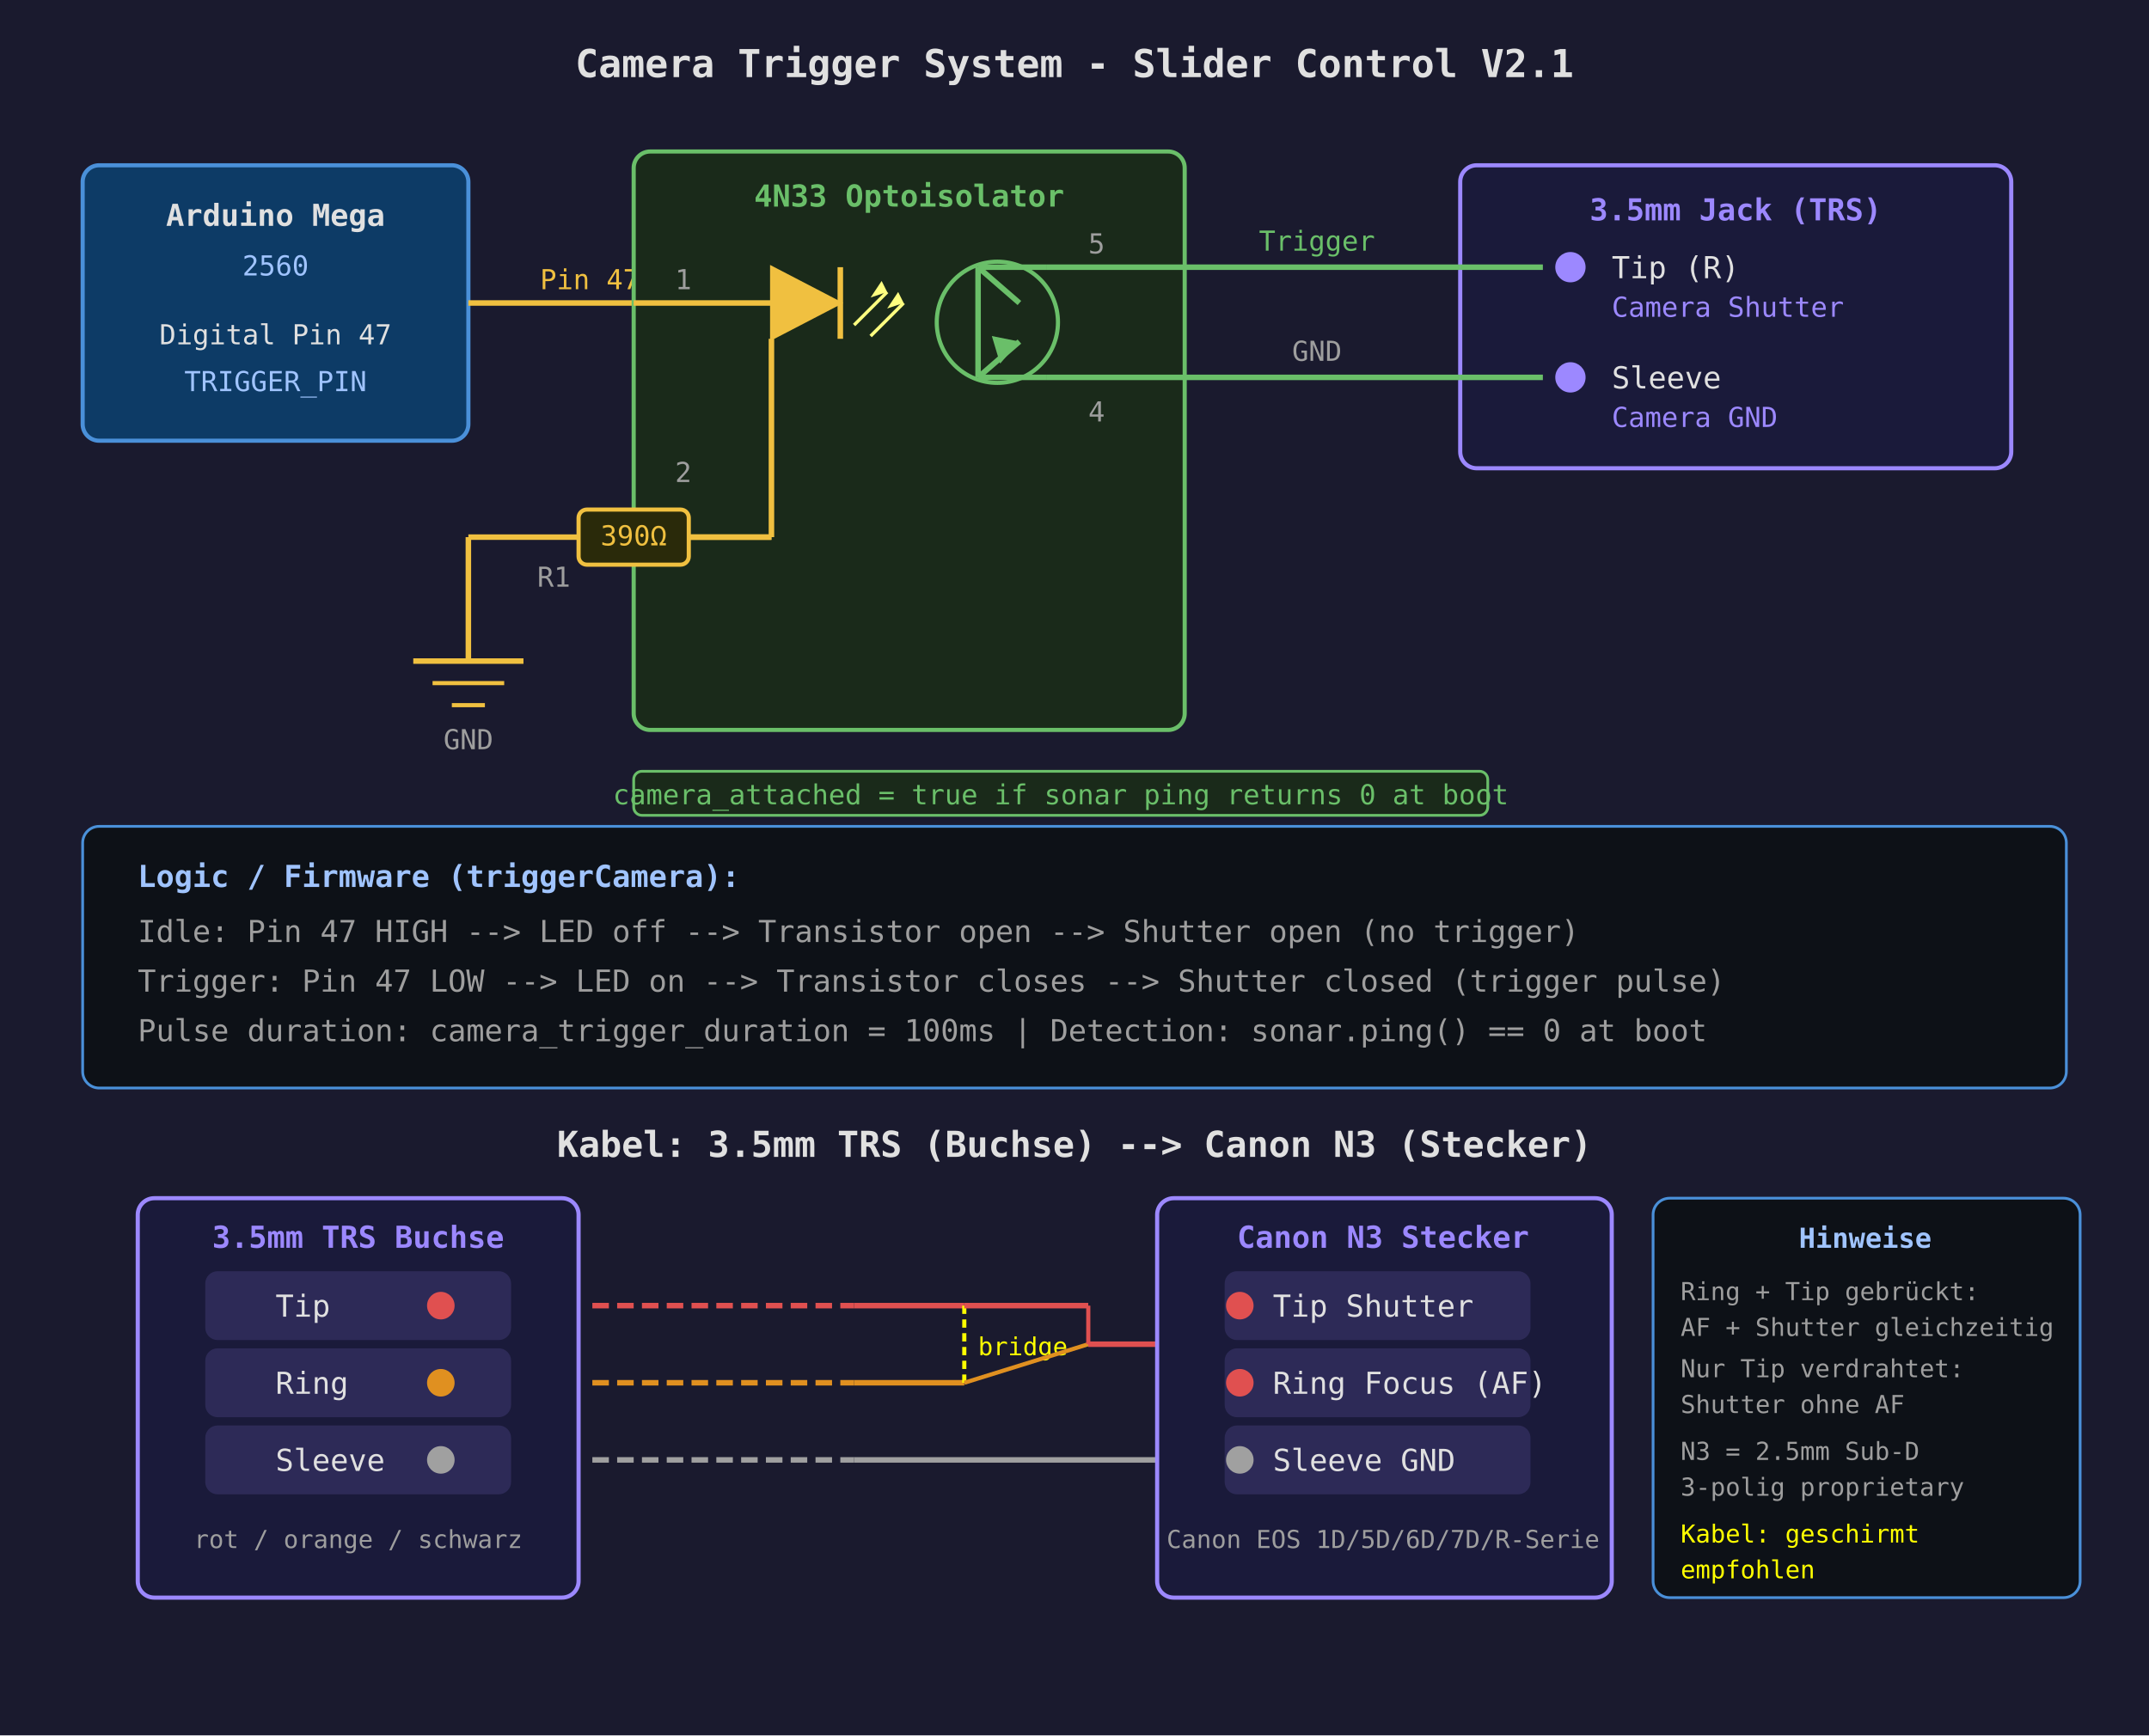
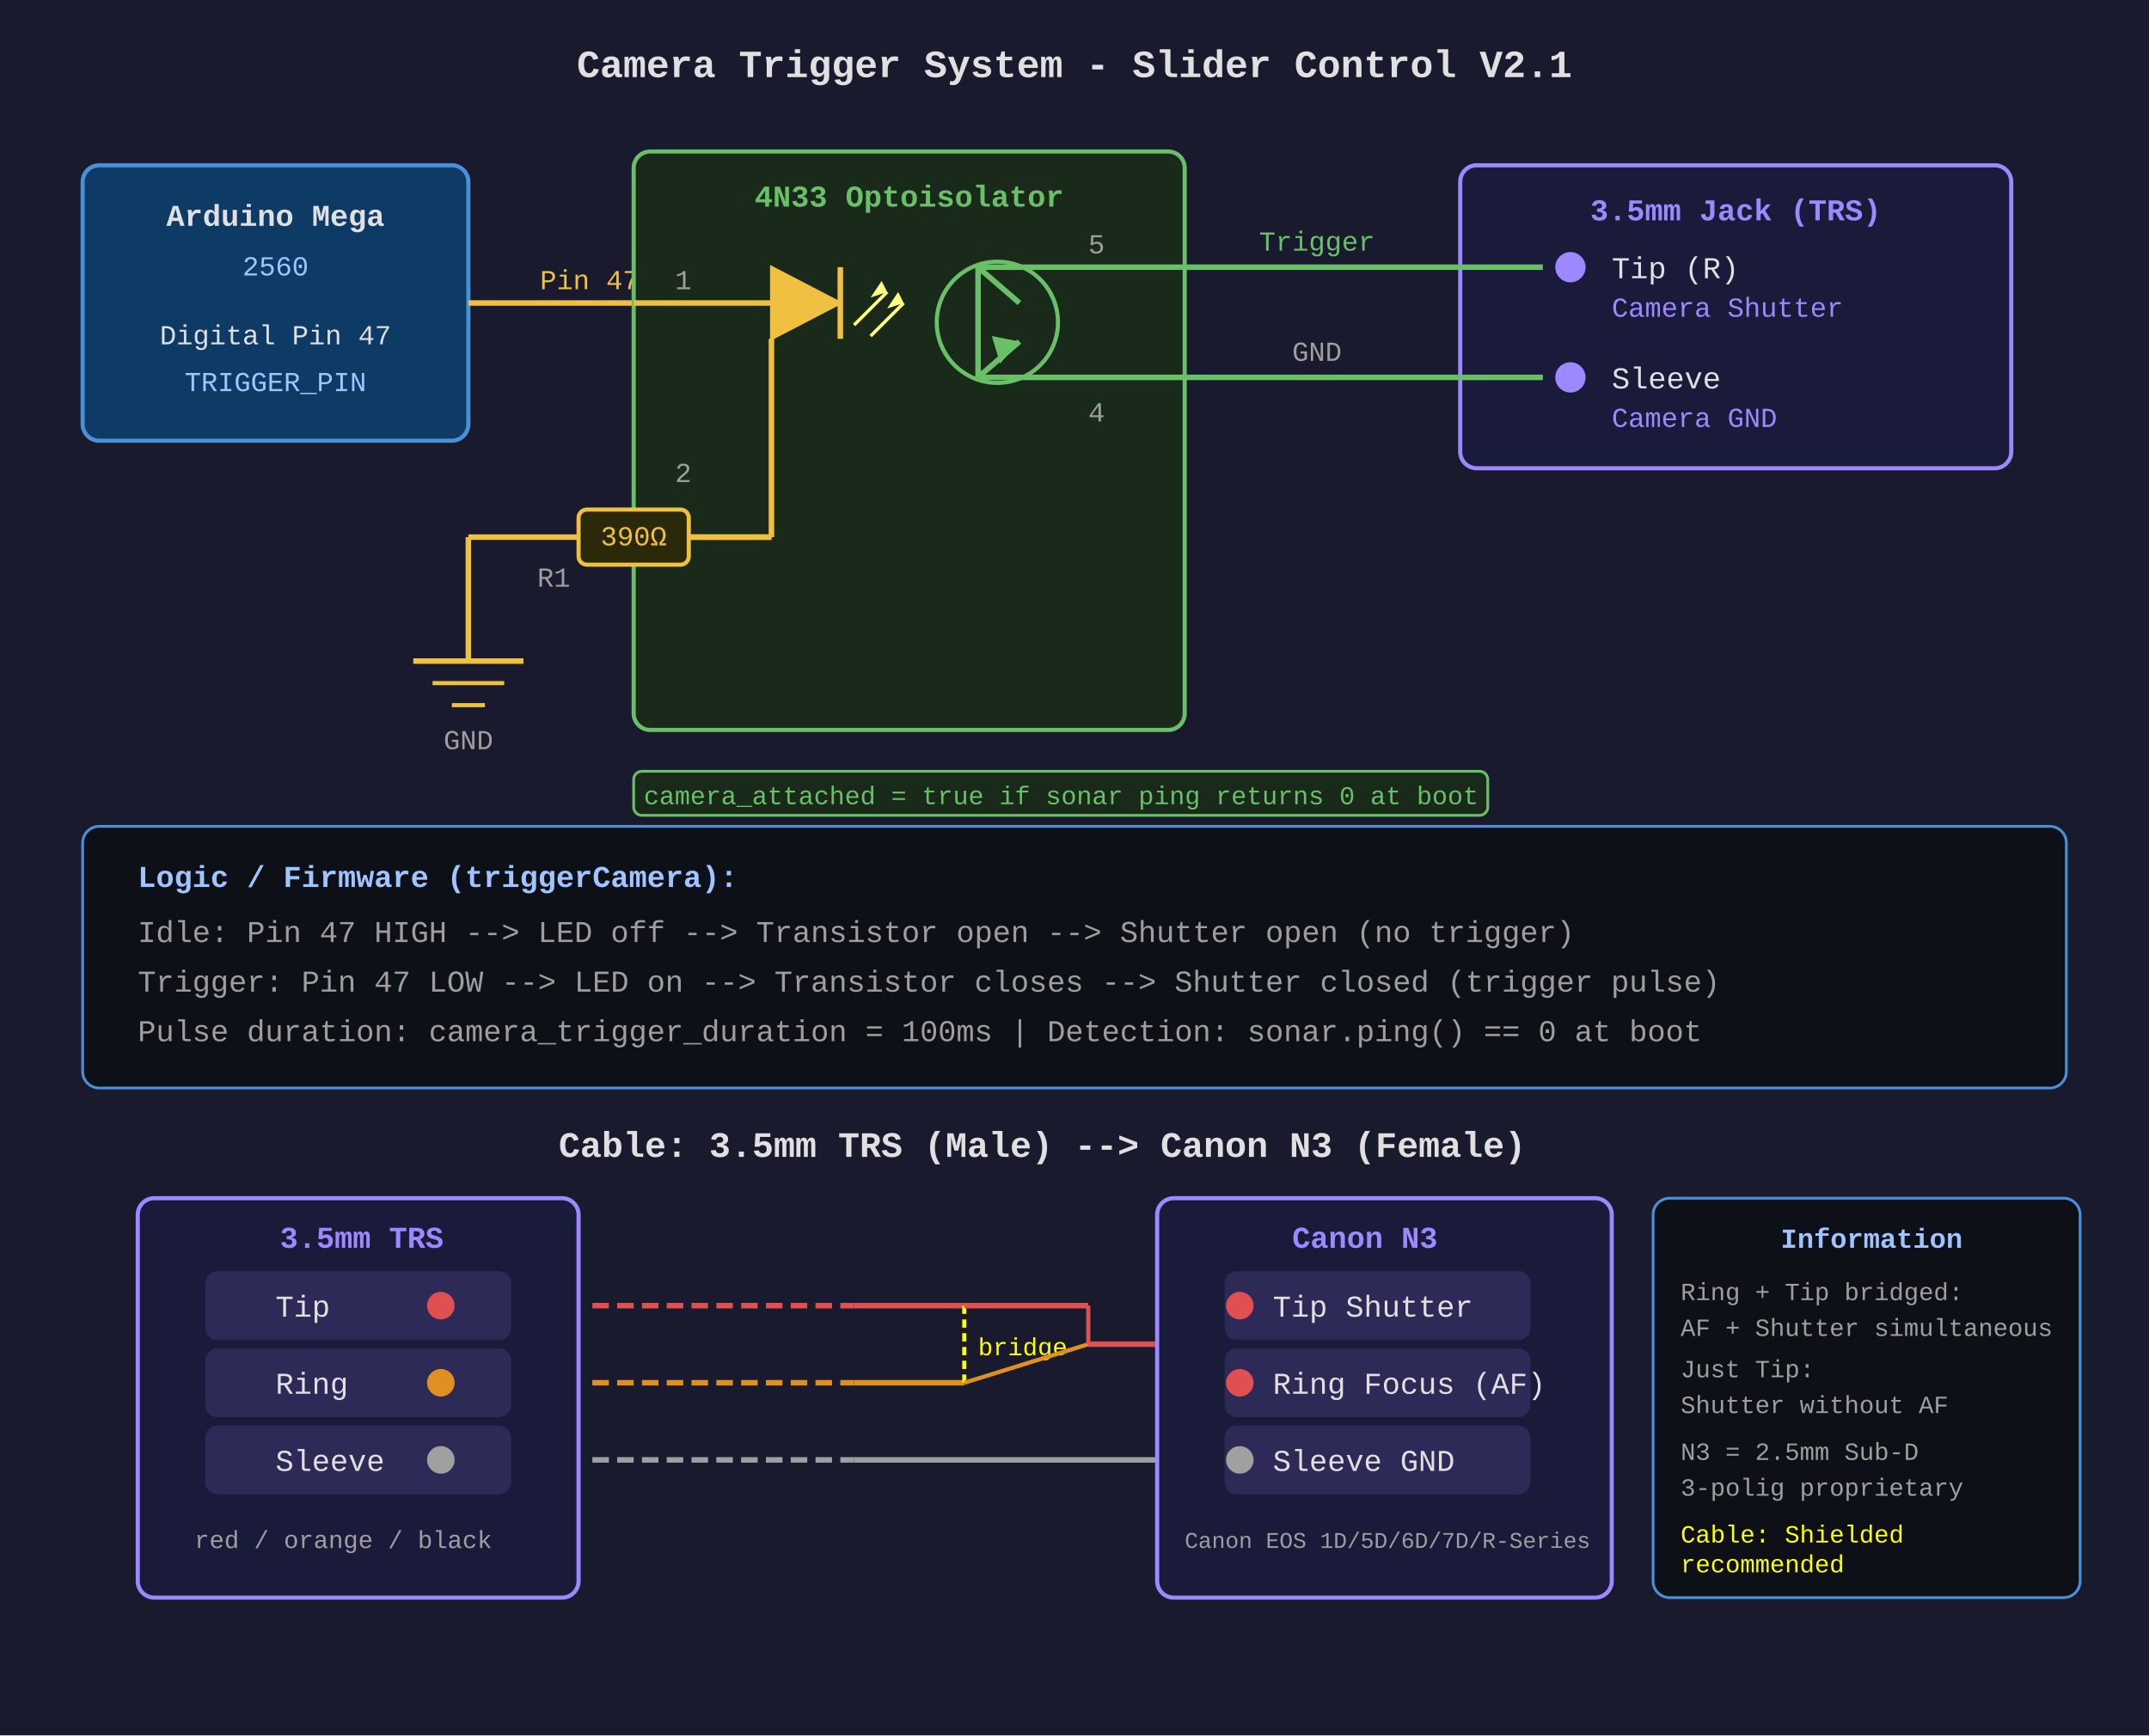
- <svg xmlns="http://www.w3.org/2000/svg" viewBox="0 0 780 630" width="780" height="630" font-family="monospace" font-size="12">
-   <rect width="780" height="630" fill="#1a1a2e" />
-   <text x="390" y="28" fill="#e0e0e0" font-size="14" font-weight="bold" text-anchor="middle">Camera Trigger System - Slider Control V2.1</text>
-   <rect x="30" y="60" width="140" height="100" rx="6" fill="#0d3b66" stroke="#4a90d9" stroke-width="1.5" />
-   <text x="100" y="82" fill="#e0e0e0" font-size="11" font-weight="bold" text-anchor="middle">Arduino Mega</text>
-   <text x="100" y="100" fill="#a0c4ff" font-size="10" text-anchor="middle">2560</text>
-   <text x="100" y="125" fill="#e0e0e0" font-size="10" text-anchor="middle">Digital Pin 47</text>
-   <text x="100" y="142" fill="#a0c4ff" font-size="10" text-anchor="middle">TRIGGER_PIN</text>
-   <line x1="170" y1="110" x2="230" y2="110" stroke="#f0c040" stroke-width="2" />
-   <text x="196" y="105" fill="#f0c040" font-size="10">Pin 47</text>
-   <rect x="230" y="55" width="200" height="210" rx="6" fill="#1a2a1a" stroke="#6abf69" stroke-width="1.5" />
-   <text x="330" y="75" fill="#6abf69" font-size="11" font-weight="bold" text-anchor="middle">4N33 Optoisolator</text>
-   <line x1="230" y1="110" x2="280" y2="110" stroke="#f0c040" stroke-width="2" />
-   <text x="245" y="105" fill="#9e9e9e" font-size="10">1</text>
-   <polygon points="280,97 280,123 305,110" fill="#f0c040" stroke="#f0c040" stroke-width="1" />
-   <line x1="305" y1="97" x2="305" y2="123" stroke="#f0c040" stroke-width="2" />
-   <line x1="310" y1="118" x2="322" y2="106" stroke="#ffff80" stroke-width="1.2" />
-   <line x1="316" y1="122" x2="328" y2="110" stroke="#ffff80" stroke-width="1.2" />
-   <polygon points="322,106 316,108 320,102" fill="#ffff80" />
-   <polygon points="328,110 322,112 326,106" fill="#ffff80" />
-   <line x1="280" y1="123" x2="280" y2="195" stroke="#f0c040" stroke-width="2" />
-   <text x="245" y="175" fill="#9e9e9e" font-size="10">2</text>
-   <line x1="230" y1="195" x2="280" y2="195" stroke="#f0c040" stroke-width="2" />
-   <line x1="170" y1="195" x2="210" y2="195" stroke="#f0c040" stroke-width="2" />
-   <rect x="210" y="185" width="40" height="20" rx="3" fill="#2a2a0a" stroke="#f0c040" stroke-width="1.5" />
-   <text x="230" y="198" fill="#f0c040" font-size="10" text-anchor="middle">390Ω</text>
-   <line x1="250" y1="195" x2="280" y2="195" stroke="#f0c040" stroke-width="2" />
-   <text x="195" y="213" fill="#9e9e9e" font-size="10">R1</text>
-   <line x1="170" y1="195" x2="170" y2="240" stroke="#f0c040" stroke-width="2" />
-   <line x1="150" y1="240" x2="190" y2="240" stroke="#f0c040" stroke-width="2" />
-   <line x1="157" y1="248" x2="183" y2="248" stroke="#f0c040" stroke-width="1.5" />
-   <line x1="164" y1="256" x2="176" y2="256" stroke="#f0c040" stroke-width="1.5" />
-   <text x="170" y="272" fill="#9e9e9e" font-size="10" text-anchor="middle">GND</text>
-   <line x1="355" y1="97" x2="355" y2="137" stroke="#6abf69" stroke-width="2" />
-   <line x1="355" y1="97" x2="380" y2="97" stroke="#6abf69" stroke-width="2" />
-   <line x1="355" y1="137" x2="380" y2="137" stroke="#6abf69" stroke-width="2" />
-   <line x1="355" y1="97" x2="370" y2="110" stroke="#6abf69" stroke-width="2" />
-   <line x1="355" y1="137" x2="370" y2="124" stroke="#6abf69" stroke-width="2" />
-   <polygon points="370,124 360,122 363,132" fill="#6abf69" />
-   <circle cx="362" cy="117" r="22" fill="none" stroke="#6abf69" stroke-width="1.5" />
-   <line x1="380" y1="97" x2="430" y2="97" stroke="#6abf69" stroke-width="2" />
-   <text x="395" y="92" fill="#9e9e9e" font-size="10">5</text>
-   <line x1="380" y1="137" x2="430" y2="137" stroke="#6abf69" stroke-width="2" />
-   <text x="395" y="153" fill="#9e9e9e" font-size="10">4</text>
-   <rect x="530" y="60" width="200" height="110" rx="6" fill="#1a1a3a" stroke="#9c88ff" stroke-width="1.5" />
-   <text x="630" y="80" fill="#9c88ff" font-size="11" font-weight="bold" text-anchor="middle">3.5mm Jack (TRS)</text>
-   <line x1="430" y1="97" x2="530" y2="97" stroke="#6abf69" stroke-width="2" />
-   <text x="478" y="91" fill="#6abf69" font-size="10" text-anchor="middle">Trigger</text>
-   <line x1="530" y1="97" x2="560" y2="97" stroke="#6abf69" stroke-width="2" />
-   <circle cx="570" cy="97" r="5" fill="#9c88ff" stroke="#9c88ff" />
-   <text x="585" y="101" fill="#e0e0e0" font-size="11">Tip (R)</text>
-   <text x="585" y="115" fill="#9c88ff" font-size="10">Camera Shutter</text>
-   <line x1="430" y1="137" x2="530" y2="137" stroke="#6abf69" stroke-width="2" />
-   <text x="478" y="131" fill="#9e9e9e" font-size="10" text-anchor="middle">GND</text>
-   <line x1="530" y1="137" x2="560" y2="137" stroke="#6abf69" stroke-width="2" />
-   <circle cx="570" cy="137" r="5" fill="#9c88ff" stroke="#9c88ff" />
-   <text x="585" y="141" fill="#e0e0e0" font-size="11">Sleeve</text>
-   <text x="585" y="155" fill="#9c88ff" font-size="10">Camera GND</text>
-   <rect x="30" y="300" width="720" height="95" rx="6" fill="#0d1117" stroke="#4a90d9" stroke-width="1" />
-   <text x="50" y="322" fill="#a0c4ff" font-size="11" font-weight="bold">Logic / Firmware (triggerCamera):</text>
-   <text x="50" y="342" fill="#9e9e9e" font-size="11">Idle:     Pin 47 HIGH  --&gt;  LED off  --&gt;  Transistor open  --&gt;  Shutter open (no trigger)</text>
-   <text x="50" y="360" fill="#9e9e9e" font-size="11">Trigger:  Pin 47 LOW   --&gt;  LED on   --&gt;  Transistor closes --&gt;  Shutter closed (trigger pulse)</text>
-   <text x="50" y="378" fill="#9e9e9e" font-size="11">Pulse duration: camera_trigger_duration = 100ms    |    Detection: sonar.ping() == 0 at boot</text>
-   <rect x="230" y="280" width="310" height="16" rx="3" fill="#1a2a1a" stroke="#6abf69" stroke-width="1" />
-   <text x="385" y="292" fill="#6abf69" font-size="10" text-anchor="middle">camera_attached = true if sonar ping returns 0 at boot</text>
-   <text x="390" y="420" fill="#e0e0e0" font-size="13" font-weight="bold" text-anchor="middle">Kabel: 3.5mm TRS (Buchse) --&gt; Canon N3 (Stecker)</text>
-   <rect x="50" y="435" width="160" height="145" rx="6" fill="#1a1a3a" stroke="#9c88ff" stroke-width="1.5" />
-   <text x="130" y="453" fill="#9c88ff" font-size="11" font-weight="bold" text-anchor="middle">3.5mm TRS Buchse</text>
-   <rect x="75" y="462" width="110" height="24" rx="4" fill="#9c88ff" opacity="0.15" stroke="#9c88ff" stroke-width="1" />
-   <rect x="75" y="490" width="110" height="24" rx="4" fill="#9c88ff" opacity="0.15" stroke="#9c88ff" stroke-width="1" />
-   <rect x="75" y="518" width="110" height="24" rx="4" fill="#9c88ff" opacity="0.15" stroke="#9c88ff" stroke-width="1" />
-   <text x="100" y="478" fill="#e0e0e0" font-size="11">Tip</text>
-   <text x="100" y="506" fill="#e0e0e0" font-size="11">Ring</text>
-   <text x="100" y="534" fill="#e0e0e0" font-size="11">Sleeve</text>
-   <circle cx="160" cy="474" r="5" fill="#e05050" />
-   <circle cx="160" cy="502" r="5" fill="#e09020" />
-   <circle cx="160" cy="530" r="5" fill="#a0a0a0" />
-   <text x="130" y="562" fill="#9e9e9e" font-size="9" text-anchor="middle">rot / orange / schwarz</text>
-   <line x1="215" y1="474" x2="310" y2="474" stroke="#e05050" stroke-width="2" stroke-dasharray="6,3" />
-   <line x1="215" y1="502" x2="310" y2="502" stroke="#e09020" stroke-width="2" stroke-dasharray="6,3" />
-   <line x1="215" y1="530" x2="310" y2="530" stroke="#a0a0a0" stroke-width="2" stroke-dasharray="6,3" />
-   <line x1="310" y1="474" x2="350" y2="474" stroke="#e05050" stroke-width="2" />
-   <line x1="310" y1="502" x2="350" y2="502" stroke="#e09020" stroke-width="2" />
-   <line x1="350" y1="474" x2="350" y2="502" stroke="#ffff00" stroke-width="1.5" stroke-dasharray="3,2" />
-   <text x="355" y="492" fill="#ffff00" font-size="9">bridge</text>
-   <line x1="350" y1="474" x2="395" y2="474" stroke="#e05050" stroke-width="2" />
-   <line x1="350" y1="502" x2="395" y2="488" stroke="#e09020" stroke-width="1.5" />
-   <line x1="395" y1="474" x2="395" y2="488" stroke="#e05050" stroke-width="1.5" />
-   <line x1="395" y1="488" x2="420" y2="488" stroke="#e05050" stroke-width="2" />
-   <line x1="310" y1="530" x2="420" y2="530" stroke="#a0a0a0" stroke-width="2" />
-   <rect x="420" y="435" width="165" height="145" rx="6" fill="#1a1a3a" stroke="#9c88ff" stroke-width="1.5" />
-   <text x="502" y="453" fill="#9c88ff" font-size="11" font-weight="bold" text-anchor="middle">Canon N3 Stecker</text>
-   <rect x="445" y="462" width="110" height="24" rx="4" fill="#9c88ff" opacity="0.15" stroke="#9c88ff" stroke-width="1" />
-   <rect x="445" y="490" width="110" height="24" rx="4" fill="#9c88ff" opacity="0.15" stroke="#9c88ff" stroke-width="1" />
-   <rect x="445" y="518" width="110" height="24" rx="4" fill="#9c88ff" opacity="0.15" stroke="#9c88ff" stroke-width="1" />
-   <circle cx="450" cy="474" r="5" fill="#e05050" />
-   <circle cx="450" cy="502" r="5" fill="#e05050" />
-   <circle cx="450" cy="530" r="5" fill="#a0a0a0" />
-   <text x="462" y="478" fill="#e0e0e0" font-size="11">Tip    Shutter</text>
-   <text x="462" y="506" fill="#e0e0e0" font-size="11">Ring   Focus (AF)</text>
-   <text x="462" y="534" fill="#e0e0e0" font-size="11">Sleeve GND</text>
-   <text x="502" y="562" fill="#9e9e9e" font-size="9" text-anchor="middle">Canon EOS 1D/5D/6D/7D/R-Serie</text>
-   <rect x="600" y="435" width="155" height="145" rx="6" fill="#0d1117" stroke="#4a90d9" stroke-width="1" />
-   <text x="677" y="453" fill="#a0c4ff" font-size="10" font-weight="bold" text-anchor="middle">Hinweise</text>
-   <text x="610" y="472" fill="#9e9e9e" font-size="9">Ring + Tip gebrückt:</text>
-   <text x="610" y="485" fill="#9e9e9e" font-size="9">AF + Shutter gleichzeitig</text>
-   <text x="610" y="500" fill="#9e9e9e" font-size="9">Nur Tip verdrahtet:</text>
-   <text x="610" y="513" fill="#9e9e9e" font-size="9">Shutter ohne AF</text>
-   <text x="610" y="530" fill="#9e9e9e" font-size="9">N3 = 2.5mm Sub-D</text>
-   <text x="610" y="543" fill="#9e9e9e" font-size="9">3-polig proprietary</text>
-   <text x="610" y="560" fill="#ffff00" font-size="9">Kabel: geschirmt</text>
-   <text x="610" y="573" fill="#ffff00" font-size="9">empfohlen</text>
+ <svg xmlns="http://www.w3.org/2000/svg" id="Layer_1" version="1.1" viewBox="0 0 780 630">
+   <defs>
+     <style>
+       .st0, .st1, .st2, .st3, .st4, .st5, .st6, .st7, .st8, .st9, .st10, .st11, .st12, .st13, .st14, .st15, .st16, .st17, .st18, .st19 {
+         isolation: isolate;
+       }
+ 
+       .st0, .st2, .st3, .st4, .st5, .st7, .st9, .st12, .st13, .st15, .st17, .st18 {
+         font-family: CourierNewPSMT, 'Courier New';
+       }
+ 
+       .st0, .st2, .st5, .st7, .st8, .st9, .st18 {
+         font-size: 10px;
+       }
+ 
+       .st0, .st3, .st13, .st17 {
+         fill: #9e9e9e;
+       }
+ 
+       .st1, .st5, .st10, .st20 {
+         fill: #9c88ff;
+       }
+ 
+       .st1, .st6, .st8, .st11, .st14, .st16, .st19 {
+         font-family: CourierNewPS-BoldMT, 'Courier New';
+         font-weight: 700;
+       }
+ 
+       .st1, .st6, .st13, .st15, .st16, .st19 {
+         font-size: 11px;
+       }
+ 
+       .st2, .st8, .st16 {
+         fill: #a0c4ff;
+       }
+ 
+       .st21, .st22, .st23, .st24, .st25, .st26, .st27, .st28, .st29, .st30, .st31, .st32, .st33, .st34 {
+         fill: none;
+       }
+ 
+       .st21, .st22, .st24, .st26, .st29, .st30, .st32, .st33 {
+         stroke-width: 2px;
+       }
+ 
+       .st21, .st23, .st35, .st36 {
+         stroke: #f0c040;
+       }
+ 
+       .st22, .st26, .st32 {
+         stroke-dasharray: 6 3;
+       }
+ 
+       .st22, .st29, .st34 {
+         stroke: #e09020;
+       }
+ 
+       .st3, .st4 {
+         font-size: 9px;
+       }
+ 
+       .st4 {
+         fill: #ff0;
+       }
+ 
+       .st23, .st25, .st27, .st36, .st28, .st37, .st34, .st38, .st39 {
+         stroke-width: 1.5px;
+       }
+ 
+       .st24, .st40, .st28, .st38 {
+         stroke: #6abf69;
+       }
+ 
+       .st25, .st26, .st33 {
+         stroke: #e05050;
+       }
+ 
+       .st6, .st7, .st11, .st14, .st15 {
+         fill: #e0e0e0;
+       }
+ 
+       .st40, .st38 {
+         fill: #1a2a1a;
+       }
+ 
+       .st41, .st9, .st12, .st19 {
+         fill: #6abf69;
+       }
+ 
+       .st27 {
+         stroke: #ff0;
+         stroke-dasharray: 3 2;
+       }
+ 
+       .st42 {
+         fill: #ffff80;
+       }
+ 
+       .st35, .st18 {
+         fill: #f0c040;
+       }
+ 
+       .st43 {
+         fill: #a0a0a0;
+       }
+ 
+       .st36 {
+         fill: #2a2a0a;
+       }
+ 
+       .st30, .st32 {
+         stroke: #a0a0a0;
+       }
+ 
+       .st10 {
+         opacity: .15;
+       }
+ 
+       .st10, .st37, .st20 {
+         stroke: #9c88ff;
+       }
+ 
+       .st11 {
+         font-size: 13px;
+       }
+ 
+       .st12 {
+         font-size: 9.35px;
+       }
+ 
+       .st44 {
+         fill: #e05050;
+       }
+ 
+       .st14 {
+         font-size: 14px;
+       }
+ 
+       .st31 {
+         stroke: #ffff80;
+         stroke-width: 1.2px;
+       }
+ 
+       .st45 {
+         fill: #e09020;
+       }
+ 
+       .st37 {
+         fill: #1a1a3a;
+       }
+ 
+       .st17 {
+         font-size: 8.18px;
+       }
+ 
+       .st46 {
+         fill: #0d1117;
+       }
+ 
+       .st46, .st39 {
+         stroke: #4a90d9;
+       }
+ 
+       .st39 {
+         fill: #0d3b66;
+       }
+ 
+       .st47 {
+         fill: #1a1a2e;
+       }
+     </style>
+   </defs>
+   <rect class="st47" width="780" height="630" />
+   <text class="st14" transform="translate(209.37 28)">
+     <tspan x="0" y="0">Camera Trigger System - Slider Control V2.1</tspan>
+   </text>
+   <rect class="st39" x="30" y="60" width="140" height="100" rx="6" ry="6" />
+   <text class="st6" transform="translate(60.39 82)">
+     <tspan x="0" y="0">Arduino Mega</tspan>
+   </text>
+   <text class="st2" transform="translate(88 100)">
+     <tspan x="0" y="0">2560</tspan>
+   </text>
+   <text class="st7" transform="translate(57.99 125)">
+     <tspan x="0" y="0">Digital Pin 47</tspan>
+   </text>
+   <text class="st2" transform="translate(66.99 142)">
+     <tspan x="0" y="0">TRIGGER_PIN</tspan>
+   </text>
+   <line class="st21" x1="170" y1="110" x2="230" y2="110" />
+   <text class="st18" transform="translate(196 105)">
+     <tspan x="0" y="0">Pin 47</tspan>
+   </text>
+   <rect class="st38" x="230" y="55" width="200" height="210" rx="6" ry="6" />
+   <text class="st19" transform="translate(273.89 75)">
+     <tspan x="0" y="0">4N33 Optoisolator</tspan>
+   </text>
+   <line class="st21" x1="230" y1="110" x2="280" y2="110" />
+   <text class="st0" transform="translate(245 105)">
+     <tspan x="0" y="0">1</tspan>
+   </text>
+   <polygon class="st35" points="280 97 280 123 305 110 280 97" />
+   <line class="st21" x1="305" y1="97" x2="305" y2="123" />
+   <line class="st31" x1="310" y1="118" x2="322" y2="106" />
+   <line class="st31" x1="316" y1="122" x2="328" y2="110" />
+   <polygon class="st42" points="322 106 316 108 320 102 322 106" />
+   <polygon class="st42" points="328 110 322 112 326 106 328 110" />
+   <line class="st21" x1="280" y1="123" x2="280" y2="195" />
+   <text class="st0" transform="translate(245 175)">
+     <tspan x="0" y="0">2</tspan>
+   </text>
+   <line class="st21" x1="230" y1="195" x2="280" y2="195" />
+   <line class="st21" x1="170" y1="195" x2="210" y2="195" />
+   <rect class="st36" x="210" y="185" width="40" height="20" rx="3" ry="3" />
+   <text class="st18" transform="translate(218 198)">
+     <tspan x="0" y="0">390Ω</tspan>
+   </text>
+   <line class="st21" x1="250" y1="195" x2="280" y2="195" />
+   <text class="st0" transform="translate(195 213)">
+     <tspan x="0" y="0">R1</tspan>
+   </text>
+   <line class="st21" x1="170" y1="195" x2="170" y2="240" />
+   <line class="st21" x1="150" y1="240" x2="190" y2="240" />
+   <line class="st23" x1="157" y1="248" x2="183" y2="248" />
+   <line class="st23" x1="164" y1="256" x2="176" y2="256" />
+   <text class="st0" transform="translate(161 272)">
+     <tspan x="0" y="0">GND</tspan>
+   </text>
+   <line class="st24" x1="355" y1="97" x2="355" y2="137" />
+   <line class="st24" x1="355" y1="97" x2="380" y2="97" />
+   <line class="st24" x1="355" y1="137" x2="380" y2="137" />
+   <line class="st24" x1="355" y1="97" x2="370" y2="110" />
+   <line class="st24" x1="355" y1="137" x2="370" y2="124" />
+   <polygon class="st41" points="370 124 360 122 363 132 370 124" />
+   <circle class="st28" cx="362" cy="117" r="22" />
+   <line class="st24" x1="380" y1="97" x2="430" y2="97" />
+   <text class="st0" transform="translate(395 92)">
+     <tspan x="0" y="0">5</tspan>
+   </text>
+   <line class="st24" x1="380" y1="137" x2="430" y2="137" />
+   <text class="st0" transform="translate(395 153)">
+     <tspan x="0" y="0">4</tspan>
+   </text>
+   <rect class="st37" x="530" y="60" width="200" height="110" rx="6" ry="6" />
+   <text class="st1" transform="translate(577.19 80)">
+     <tspan x="0" y="0">3.5mm Jack (TRS)</tspan>
+   </text>
+   <line class="st24" x1="430" y1="97" x2="530" y2="97" />
+   <text class="st9" transform="translate(457 91)">
+     <tspan x="0" y="0">Trigger</tspan>
+   </text>
+   <line class="st24" x1="530" y1="97" x2="560" y2="97" />
+   <circle class="st20" cx="570" cy="97" r="5" />
+   <text class="st15" transform="translate(585 101)">
+     <tspan x="0" y="0">Tip (R)</tspan>
+   </text>
+   <text class="st5" transform="translate(585 115)">
+     <tspan x="0" y="0">Camera Shutter</tspan>
+   </text>
+   <line class="st24" x1="430" y1="137" x2="530" y2="137" />
+   <text class="st0" transform="translate(469 131)">
+     <tspan x="0" y="0">GND</tspan>
+   </text>
+   <line class="st24" x1="530" y1="137" x2="560" y2="137" />
+   <circle class="st20" cx="570" cy="137" r="5" />
+   <text class="st15" transform="translate(585 141)">
+     <tspan x="0" y="0">Sleeve</tspan>
+   </text>
+   <text class="st5" transform="translate(585 155)">
+     <tspan x="0" y="0">Camera GND</tspan>
+   </text>
+   <rect class="st46" x="30" y="300" width="720" height="95" rx="6" ry="6" />
+   <text class="st16" transform="translate(50 322)">
+     <tspan x="0" y="0">Logic / Firmware (triggerCamera):</tspan>
+   </text>
+   <text class="st13" transform="translate(50 342)">
+     <tspan x="0" y="0">Idle: Pin 47 HIGH --&gt; LED off --&gt; Transistor open --&gt; Shutter open (no trigger)</tspan>
+   </text>
+   <text class="st13" transform="translate(50 360)">
+     <tspan x="0" y="0">Trigger: Pin 47 LOW --&gt; LED on --&gt; Transistor closes --&gt; Shutter closed (trigger pulse)</tspan>
+   </text>
+   <text class="st13" transform="translate(50 378)">
+     <tspan x="0" y="0">Pulse duration: camera_trigger_duration = 100ms | Detection: sonar.ping() == 0 at boot</tspan>
+   </text>
+   <rect class="st40" x="230" y="280" width="310" height="16" rx="3" ry="3" />
+   <text class="st12" transform="translate(233.67 291.97)">
+     <tspan x="0" y="0">camera_attached = true if sonar ping returns 0 at boot</tspan>
+   </text>
+   <text class="st11" transform="translate(202.77 420)">
+     <tspan x="0" y="0">Cable: 3.5mm TRS (Male) --&gt; Canon N3 (Female)</tspan>
+   </text>
+   <rect class="st37" x="50" y="435" width="160" height="145" rx="6" ry="6" />
+   <text class="st1" transform="translate(101.59 453)">
+     <tspan x="0" y="0">3.5mm TRS</tspan>
+   </text>
+   <rect class="st10" x="75" y="462" width="110" height="24" rx="4" ry="4" />
+   <rect class="st10" x="75" y="490" width="110" height="24" rx="4" ry="4" />
+   <rect class="st10" x="75" y="518" width="110" height="24" rx="4" ry="4" />
+   <text class="st15" transform="translate(100 478)">
+     <tspan x="0" y="0">Tip</tspan>
+   </text>
+   <text class="st15" transform="translate(100 506)">
+     <tspan x="0" y="0">Ring</tspan>
+   </text>
+   <text class="st15" transform="translate(100 534)">
+     <tspan x="0" y="0">Sleeve</tspan>
+   </text>
+   <circle class="st44" cx="160" cy="474" r="5" />
+   <circle class="st45" cx="160" cy="502" r="5" />
+   <circle class="st43" cx="160" cy="530" r="5" />
+   <text class="st3" transform="translate(70.59 562)">
+     <tspan x="0" y="0">red / orange / black</tspan>
+   </text>
+   <line class="st26" x1="215" y1="474" x2="310" y2="474" />
+   <line class="st22" x1="215" y1="502" x2="310" y2="502" />
+   <line class="st32" x1="215" y1="530" x2="310" y2="530" />
+   <line class="st33" x1="310" y1="474" x2="350" y2="474" />
+   <line class="st29" x1="310" y1="502" x2="350" y2="502" />
+   <line class="st27" x1="350" y1="474" x2="350" y2="502" />
+   <text class="st4" transform="translate(355 492)">
+     <tspan x="0" y="0">bridge</tspan>
+   </text>
+   <line class="st33" x1="350" y1="474" x2="395" y2="474" />
+   <line class="st34" x1="350" y1="502" x2="395" y2="488" />
+   <line class="st25" x1="395" y1="474" x2="395" y2="488" />
+   <line class="st33" x1="395" y1="488" x2="420" y2="488" />
+   <line class="st30" x1="310" y1="530" x2="420" y2="530" />
+   <rect class="st37" x="420" y="435" width="165" height="145" rx="6" ry="6" />
+   <text class="st1" transform="translate(469 453)">
+     <tspan x="0" y="0">Canon N3</tspan>
+   </text>
+   <rect class="st10" x="445" y="462" width="110" height="24" rx="4" ry="4" />
+   <rect class="st10" x="445" y="490" width="110" height="24" rx="4" ry="4" />
+   <rect class="st10" x="445" y="518" width="110" height="24" rx="4" ry="4" />
+   <circle class="st44" cx="450" cy="474" r="5" />
+   <circle class="st44" cx="450" cy="502" r="5" />
+   <circle class="st43" cx="450" cy="530" r="5" />
+   <text class="st15" transform="translate(462 478)">
+     <tspan x="0" y="0">Tip Shutter</tspan>
+   </text>
+   <text class="st15" transform="translate(462 506)">
+     <tspan x="0" y="0">Ring Focus (AF)</tspan>
+   </text>
+   <text class="st15" transform="translate(462 534)">
+     <tspan x="0" y="0">Sleeve GND</tspan>
+   </text>
+   <text class="st17" transform="translate(430 561.96)">
+     <tspan x="0" y="0">Canon EOS 1D/5D/6D/7D/R-Series</tspan>
+   </text>
+   <rect class="st46" x="600" y="435" width="155" height="145" rx="6" ry="6" />
+   <text class="st8" transform="translate(646.33 453)">
+     <tspan x="0" y="0">Information</tspan>
+   </text>
+   <text class="st3" transform="translate(610 472)">
+     <tspan x="0" y="0">Ring + Tip bridged:</tspan>
+   </text>
+   <text class="st3" transform="translate(610 485)">
+     <tspan x="0" y="0">AF + Shutter simultaneous</tspan>
+   </text>
+   <text class="st3" transform="translate(610 500)">
+     <tspan x="0" y="0">Just Tip:</tspan>
+   </text>
+   <text class="st3" transform="translate(610 513)">
+     <tspan x="0" y="0">Shutter without AF</tspan>
+   </text>
+   <text class="st3" transform="translate(610 530)">
+     <tspan x="0" y="0">N3 = 2.5mm Sub-D</tspan>
+   </text>
+   <text class="st3" transform="translate(610 543)">
+     <tspan x="0" y="0">3-polig proprietary</tspan>
+   </text>
+   <text class="st4" transform="translate(610 560)">
+     <tspan x="0" y="0">Cable: Shielded </tspan>
+     <tspan x="0" y="10.8">recommended</tspan>
+   </text>
+   <text />
</svg>
